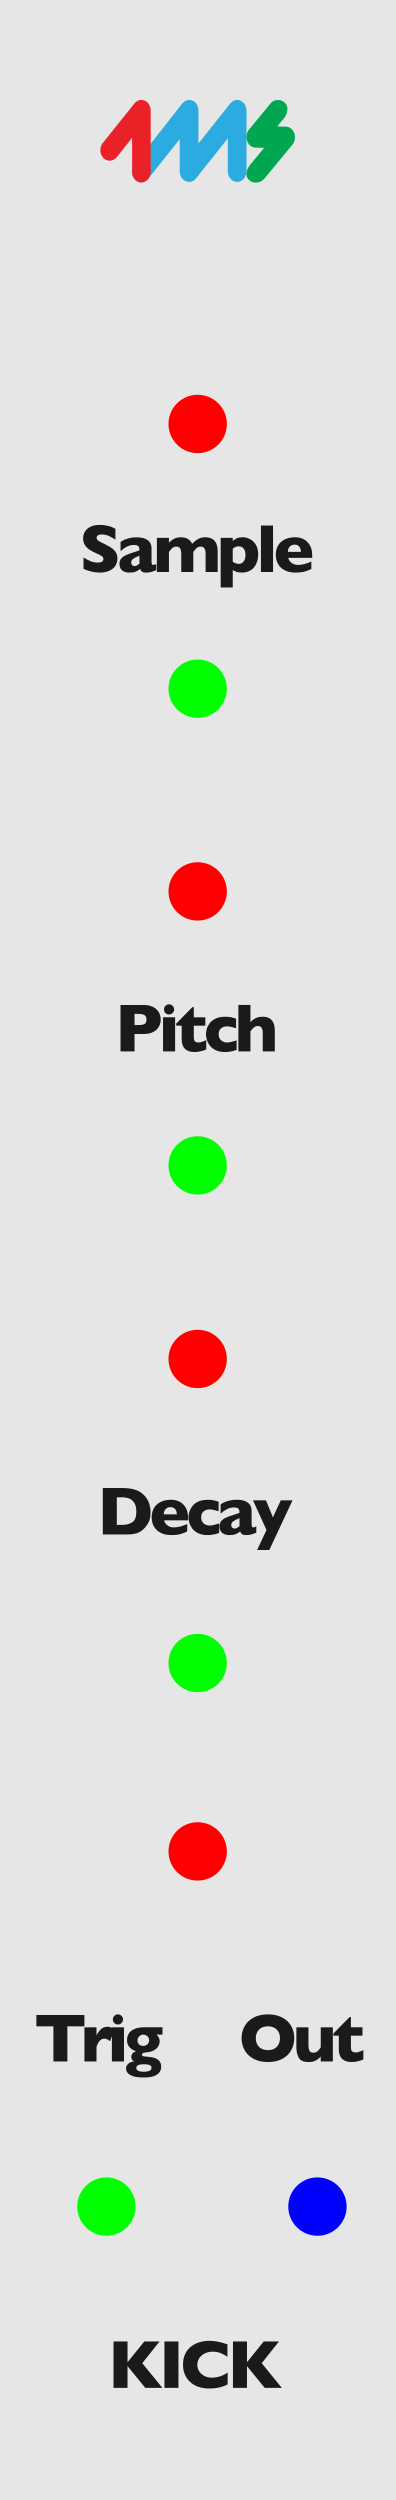
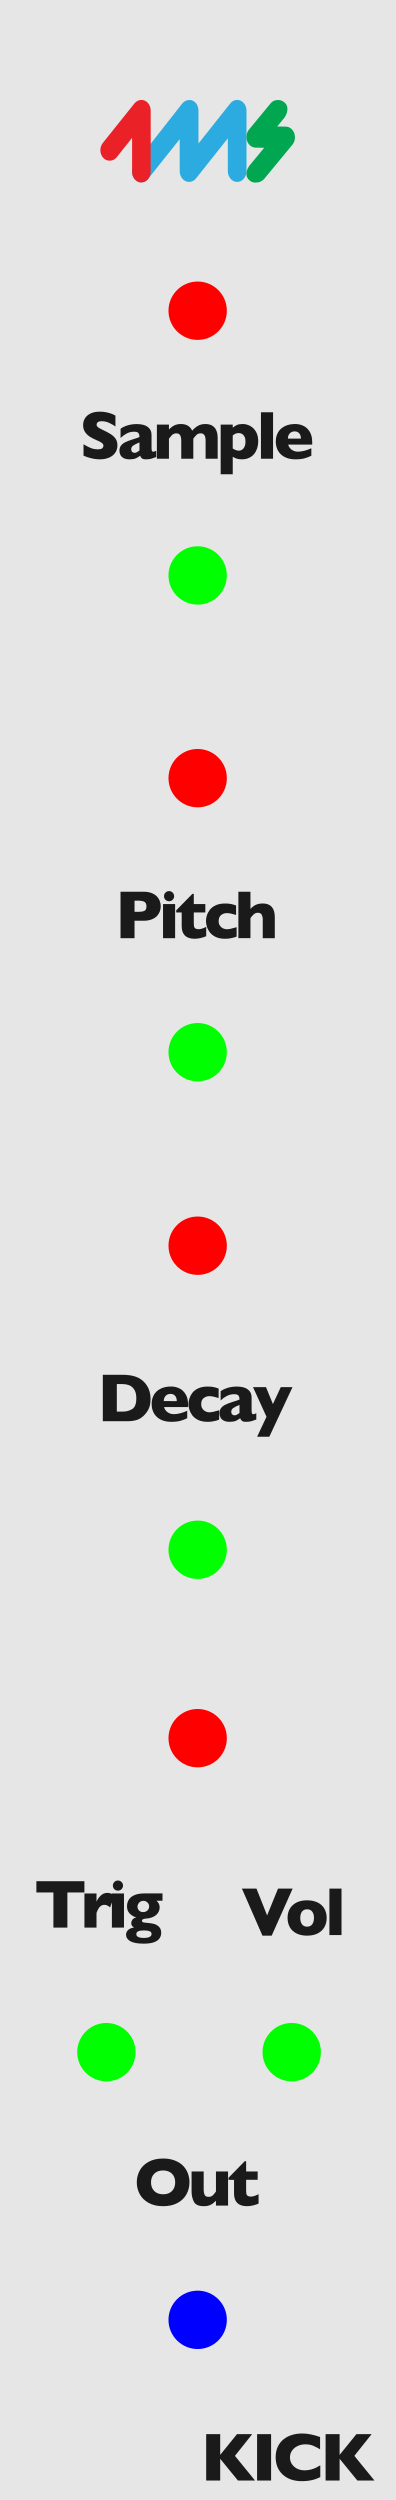
<svg xmlns="http://www.w3.org/2000/svg" width="20.32mm" height="128.5mm" viewBox="0 0 20.32 128.5" version="1.1" id="svg1">
  <defs id="defs1" />
  <g id="layer2" style="display:inline">
    <path id="rect1" style="fill:#e6e6e6;stroke-width:0.35;stroke-linecap:square;stroke-linejoin:round;paint-order:markers fill stroke" d="M -9.158,-2.914 H 28.515 V 130.502 H -9.158 Z" />
-     <path style="font-weight:bold;font-size:3.528px;line-height:2.886px;font-family:'Gill Sans';-inkscape-font-specification:'Gill Sans Bold';text-align:center;letter-spacing:-0.212px;word-spacing:-0.132px;text-anchor:middle;fill:#1a1a1a;stroke-width:0.35;stroke-linecap:square;stroke-linejoin:round;paint-order:markers fill stroke" d="M 8.347,122.737 H 7.468 l -0.913,-1.118 v 1.118 H 5.835 v -2.387 h 0.72 v 1.068 l 0.865,-1.068 h 0.782 l -0.889,1.118 z m 0.825,0 H 8.452 v -2.387 h 0.72 z m 2.529,-0.179 q -0.148,0.077 -0.303,0.124 -0.155,0.046 -0.314,0.066 -0.157,0.021 -0.326,0.021 -0.312,0 -0.56,-0.086 -0.246,-0.086 -0.429,-0.253 -0.181,-0.169 -0.272,-0.393 -0.09,-0.226 -0.09,-0.494 0,-0.308 0.107,-0.539 0.107,-0.233 0.298,-0.386 0.193,-0.153 0.438,-0.226 0.246,-0.074 0.518,-0.074 0.407,0 0.922,0.181 v 0.634 q -0.177,-0.11 -0.351,-0.183 -0.172,-0.074 -0.407,-0.074 -0.208,0 -0.389,0.083 -0.181,0.083 -0.291,0.236 -0.11,0.153 -0.11,0.358 0,0.181 0.096,0.332 0.096,0.15 0.267,0.239 0.172,0.088 0.388,0.088 0.174,0 0.329,-0.041 0.155,-0.043 0.26,-0.095 0.107,-0.052 0.219,-0.122 z m 2.784,0.179 h -0.878 l -0.913,-1.118 v 1.118 h -0.72 v -2.387 h 0.72 v 1.068 l 0.865,-1.068 h 0.782 l -0.889,1.118 z" id="text1" aria-label="KICK" />
+     <path style="font-weight:bold;font-size:3.528px;line-height:2.886px;font-family:'Gill Sans';-inkscape-font-specification:'Gill Sans Bold';text-align:center;letter-spacing:-0.212px;word-spacing:-0.132px;text-anchor:middle;fill:#1a1a1a;stroke-width:0.35;stroke-linecap:square;stroke-linejoin:round;paint-order:markers fill stroke" d="m 13.109,127.5 h -0.878 l -0.913,-1.118 v 1.118 h -0.72 v -2.387 h 0.72 v 1.068 l 0.865,-1.068 h 0.782 l -0.889,1.118 z m 0.825,0 h -0.72 v -2.387 h 0.72 z m 2.529,-0.179 q -0.148,0.077 -0.303,0.124 -0.155,0.046 -0.314,0.066 -0.157,0.021 -0.326,0.021 -0.312,0 -0.56,-0.086 -0.246,-0.086 -0.429,-0.253 -0.181,-0.169 -0.272,-0.393 -0.09,-0.226 -0.09,-0.494 0,-0.308 0.107,-0.539 0.107,-0.233 0.298,-0.386 0.193,-0.153 0.438,-0.226 0.246,-0.074 0.518,-0.074 0.407,0 0.922,0.181 v 0.634 q -0.177,-0.11 -0.351,-0.183 -0.172,-0.074 -0.407,-0.074 -0.208,0 -0.389,0.083 -0.181,0.083 -0.291,0.236 -0.11,0.153 -0.11,0.358 0,0.181 0.096,0.332 0.096,0.15 0.267,0.239 0.172,0.088 0.388,0.088 0.174,0 0.329,-0.041 0.155,-0.043 0.26,-0.095 0.107,-0.052 0.219,-0.122 z m 2.784,0.179 h -0.878 l -0.913,-1.118 v 1.118 h -0.72 v -2.387 h 0.72 v 1.068 l 0.865,-1.068 h 0.782 l -0.889,1.118 z" id="text1" aria-label="KICK" />
    <g id="g21" transform="matrix(0.3527797,0,0,0.3527797,-0.00169727,3.005571)">
      <path d="m 20.6,18.07 c -0.37,0 -0.71,-0.17 -0.97,-0.47 -0.51,-0.6 -0.52,-1.54 -0.04,-2.16 l 6.97,-8.88 c 0.38,-0.48 1.05,-0.65 1.57,-0.39 0.5,0.25 0.79,0.82 0.79,1.45 v 4.77 l 4.64,-5.85 c 0.38,-0.48 1.01,-0.64 1.53,-0.38 0.5,0.25 0.83,0.81 0.83,1.44 v 8.82 c 0,0.86 -0.61,1.57 -1.36,1.57 -0.75,0 -1.36,-0.7 -1.36,-1.57 v -4.79 l -4.64,5.85 c -0.38,0.48 -1.01,0.64 -1.54,0.38 -0.5,-0.24 -0.83,-0.81 -0.83,-1.44 v -4.67 l -4.61,5.8 c -0.26,0.32 -0.62,0.51 -1,0.51 v 0 z" style="fill:#2cabe1" id="path19" />
      <path d="m 20.6,18.07 c -0.75,0 -1.35,-0.7 -1.35,-1.57 v -4.93 l -2.26,2.84 c -0.5,0.63 -1.44,0.65 -1.97,0.04 -0.51,-0.6 -0.52,-1.53 -0.03,-2.15 L 19.6,6.54 c 0.26,-0.32 0.63,-0.5 1,-0.5 0.18,0 0.37,0.04 0.54,0.12 0.5,0.25 0.82,0.81 0.82,1.44 v 8.89 c 0,0.86 -0.61,1.57 -1.36,1.57 v 0 z" style="fill:#ea2228" id="path20" />
      <path d="m 37.2,18.09 v 0 c -0.35,0 -0.68,-0.15 -0.94,-0.42 -0.76,-0.78 -0.14,-1.84 0.29,-2.3 l 1.95,-2.36 -1.26,-0.02 c -0.56,-0.01 -1.04,-0.4 -1.24,-1 -0.19,-0.56 -0.07,-1.21 0.29,-1.64 L 39.45,6.52 C 39.68,6.24 40,6.04 40.58,6.05 c 0.33,0 0.67,0.17 0.92,0.4 0.71,0.66 0.29,1.7 -0.07,2.2 l -1.04,1.26 1.26,0.02 c 0.56,0.01 1.04,0.4 1.24,1 0.19,0.56 0.07,1.21 -0.29,1.64 l -4.1,4.97 c -0.35,0.35 -0.65,0.55 -1.3,0.54 v 0 z" style="fill:#00a650" id="path21" />
    </g>
-     <path style="font-weight:bold;font-size:3.528px;line-height:2.886px;font-family:'Gill Sans';-inkscape-font-specification:'Gill Sans Bold';text-align:center;letter-spacing:-0.212px;word-spacing:-0.132px;text-anchor:middle;fill:#1a1a1a;stroke-width:0.35;stroke-linecap:square;stroke-linejoin:round;paint-order:markers fill stroke" d="m 6.036,28.706 q 0,0.224 -0.115,0.388 -0.114,0.164 -0.319,0.251 -0.205,0.086 -0.47,0.086 -0.074,0 -0.183,-0.01 -0.107,-0.009 -0.286,-0.052 -0.177,-0.043 -0.37,-0.127 v -0.586 q 0.181,0.112 0.355,0.186 0.176,0.074 0.376,0.074 0.184,0 0.238,-0.06 0.055,-0.062 0.055,-0.115 0,-0.096 -0.093,-0.162 -0.093,-0.067 -0.27,-0.138 -0.196,-0.083 -0.345,-0.179 Q 4.46,28.163 4.365,28.017 4.272,27.87 4.272,27.67 q 0,-0.193 0.095,-0.348 0.095,-0.157 0.289,-0.25 0.195,-0.093 0.475,-0.093 0.2,0 0.369,0.04 0.171,0.038 0.281,0.086 0.11,0.048 0.152,0.076 v 0.56 Q 5.786,27.636 5.605,27.553 q -0.179,-0.083 -0.384,-0.083 -0.134,0 -0.195,0.052 -0.06,0.052 -0.06,0.127 0,0.071 0.06,0.122 0.06,0.052 0.215,0.126 0.276,0.129 0.441,0.233 0.165,0.103 0.258,0.239 0.095,0.134 0.095,0.336 z m 1.995,0.606 q -0.136,0.053 -0.251,0.086 -0.115,0.033 -0.277,0.033 -0.153,0 -0.214,-0.053 -0.06,-0.055 -0.086,-0.133 -0.1,0.081 -0.222,0.134 -0.122,0.052 -0.32,0.052 -0.191,0 -0.31,-0.065 -0.117,-0.067 -0.165,-0.167 -0.047,-0.102 -0.047,-0.208 0,-0.162 0.081,-0.267 0.083,-0.107 0.22,-0.174 0.138,-0.067 0.365,-0.14 0.129,-0.041 0.195,-0.062 0.067,-0.022 0.1,-0.034 0.033,-0.012 0.069,-0.031 0,-0.127 -0.052,-0.2 -0.052,-0.072 -0.224,-0.072 -0.203,0 -0.377,0.09 -0.174,0.09 -0.319,0.231 v -0.475 q 0.115,-0.083 0.25,-0.134 0.134,-0.053 0.281,-0.079 0.146,-0.026 0.296,-0.026 0.381,0 0.572,0.148 0.193,0.146 0.193,0.405 v 0.677 q 0,0.096 0.017,0.145 0.019,0.047 0.067,0.047 0.059,0 0.158,-0.05 z M 7.168,28.976 v -0.415 q -0.22,0.09 -0.322,0.162 -0.102,0.071 -0.102,0.193 0,0.088 0.05,0.134 0.052,0.047 0.119,0.047 0.064,0 0.126,-0.034 0.064,-0.036 0.129,-0.086 z m 4.021,0.424 H 10.568 v -0.935 q 0,-0.186 -0.062,-0.277 -0.06,-0.093 -0.193,-0.093 -0.129,0 -0.212,0.079 -0.083,0.078 -0.165,0.196 v 1.03 H 9.316 v -0.935 q 0,-0.177 -0.057,-0.274 -0.057,-0.096 -0.202,-0.096 -0.069,0 -0.127,0.028 -0.057,0.028 -0.093,0.062 -0.036,0.034 -0.088,0.102 -0.052,0.067 -0.065,0.084 v 1.03 H 8.064 v -1.754 h 0.62 v 0.251 q 0.14,-0.148 0.284,-0.215 0.145,-0.067 0.334,-0.067 0.09,0 0.171,0.017 0.081,0.015 0.158,0.055 0.079,0.04 0.143,0.109 0.064,0.069 0.102,0.16 0.15,-0.169 0.31,-0.255 0.162,-0.086 0.372,-0.086 0.21,0 0.351,0.084 0.143,0.084 0.21,0.245 0.069,0.158 0.069,0.386 z m 2.083,-0.889 q 0,0.176 -0.05,0.339 -0.05,0.164 -0.153,0.296 -0.102,0.131 -0.264,0.208 -0.16,0.076 -0.374,0.076 -0.172,0 -0.272,-0.036 -0.098,-0.036 -0.196,-0.096 v 0.899 h -0.62 v -2.551 h 0.62 v 0.158 q 0.093,-0.081 0.205,-0.134 0.114,-0.055 0.307,-0.055 0.191,0 0.376,0.095 0.184,0.095 0.303,0.296 0.119,0.2 0.119,0.505 z m -0.653,0.014 q 0,-0.158 -0.05,-0.257 -0.05,-0.1 -0.129,-0.143 -0.079,-0.045 -0.164,-0.045 -0.11,0 -0.181,0.036 -0.071,0.034 -0.133,0.088 v 0.67 q 0.033,0.017 0.069,0.04 0.038,0.021 0.074,0.036 0.038,0.015 0.079,0.026 0.043,0.01 0.091,0.01 0.146,0 0.245,-0.124 0.098,-0.124 0.098,-0.338 z m 1.416,0.875 H 13.412 V 27.012 h 0.622 z m 2.014,-0.727 h -1.235 q 0.036,0.16 0.177,0.262 0.141,0.102 0.32,0.102 0.314,0 0.692,-0.176 v 0.384 q -0.136,0.071 -0.331,0.129 -0.193,0.057 -0.493,0.057 -0.324,0 -0.551,-0.121 -0.227,-0.121 -0.341,-0.327 -0.112,-0.207 -0.112,-0.469 0,-0.258 0.112,-0.462 0.114,-0.205 0.341,-0.32 0.227,-0.117 0.551,-0.117 0.214,0 0.412,0.093 0.2,0.091 0.327,0.301 0.129,0.208 0.129,0.539 z M 15.466,28.366 q 0,-0.169 -0.084,-0.269 -0.083,-0.102 -0.239,-0.102 -0.155,0 -0.251,0.103 -0.095,0.102 -0.095,0.267 z" id="text2" aria-label="Sample" />
-     <path style="font-weight:bold;font-size:3.528px;line-height:2.886px;font-family:'Gill Sans';-inkscape-font-specification:'Gill Sans Bold';text-align:center;letter-spacing:-0.212px;word-spacing:-0.132px;text-anchor:middle;fill:#1a1a1a;stroke-width:0.35;stroke-linecap:square;stroke-linejoin:round;paint-order:markers fill stroke" d="m 8.262,52.407 q 0,0.133 -0.047,0.26 -0.045,0.126 -0.146,0.236 -0.102,0.109 -0.276,0.177 -0.172,0.067 -0.407,0.067 H 6.915 v 0.896 H 6.195 v -2.387 h 1.192 q 0.234,0 0.407,0.069 0.174,0.069 0.276,0.179 0.102,0.11 0.146,0.239 0.047,0.129 0.047,0.264 z m -0.734,0.003 q 0,-0.171 -0.102,-0.233 -0.1,-0.064 -0.36,-0.064 H 6.915 v 0.575 h 0.155 q 0.179,0 0.276,-0.022 0.096,-0.022 0.14,-0.083 0.043,-0.06 0.043,-0.174 z m 1.423,-0.525 q 0,0.109 -0.078,0.184 -0.078,0.076 -0.184,0.076 -0.072,0 -0.133,-0.034 -0.059,-0.034 -0.093,-0.093 -0.034,-0.06 -0.034,-0.133 0,-0.107 0.076,-0.184 0.076,-0.078 0.184,-0.078 0.107,0 0.184,0.078 0.078,0.078 0.078,0.184 z m 0.05,2.158 H 8.38 v -1.754 H 9.001 Z m 1.599,-0.102 q -0.096,0.047 -0.267,0.09 -0.169,0.043 -0.324,0.043 -0.67,0 -0.67,-0.655 V 52.721 H 9.058 v -0.109 l 0.832,-0.847 h 0.071 v 0.525 h 0.593 v 0.431 H 9.961 v 0.562 q 0,0.098 0.012,0.158 0.012,0.06 0.067,0.102 0.057,0.04 0.171,0.04 0.148,0 0.389,-0.124 z m 1.563,0.021 q -0.078,0.029 -0.164,0.055 -0.086,0.024 -0.195,0.04 -0.107,0.017 -0.234,0.017 -0.288,0 -0.487,-0.096 -0.198,-0.098 -0.307,-0.245 -0.107,-0.148 -0.148,-0.301 -0.041,-0.153 -0.041,-0.27 0,-0.117 0.041,-0.27 0.043,-0.153 0.148,-0.296 0.105,-0.143 0.303,-0.239 0.2,-0.096 0.491,-0.096 0.195,0 0.317,0.028 0.122,0.028 0.248,0.074 v 0.487 q -0.303,-0.096 -0.474,-0.096 -0.165,0 -0.295,0.1 -0.127,0.1 -0.127,0.31 0,0.14 0.064,0.236 0.064,0.095 0.162,0.14 0.098,0.045 0.196,0.045 0.093,0 0.212,-0.028 0.119,-0.028 0.289,-0.079 z m 1.962,0.081 h -0.62 v -0.91 q 0,-0.01 0,-0.019 0.002,-0.01 0.002,-0.041 0,-0.126 -0.053,-0.231 -0.053,-0.105 -0.203,-0.105 -0.117,0 -0.207,0.079 -0.09,0.078 -0.171,0.196 v 1.03 h -0.62 v -2.387 h 0.62 v 0.885 q 0.153,-0.164 0.303,-0.222 0.15,-0.06 0.319,-0.06 0.63,0 0.63,0.708 z" id="text2-7" aria-label="Pitch" />
-     <path style="font-weight:bold;font-size:3.528px;line-height:2.886px;font-family:'Gill Sans';-inkscape-font-specification:'Gill Sans Bold';text-align:center;letter-spacing:-0.212px;word-spacing:-0.132px;text-anchor:middle;fill:#1a1a1a;stroke-width:0.35;stroke-linecap:square;stroke-linejoin:round;paint-order:markers fill stroke" d="m 7.739,77.721 q 0,0.367 -0.134,0.589 -0.133,0.222 -0.314,0.36 -0.257,0.202 -0.718,0.202 H 5.285 V 76.484 h 0.992 q 0.224,0 0.382,0.024 0.16,0.022 0.288,0.065 0.127,0.041 0.217,0.095 0.09,0.052 0.16,0.112 0.122,0.1 0.214,0.236 0.093,0.136 0.146,0.315 0.055,0.179 0.055,0.389 z m -0.732,-0.031 q 0,-0.291 -0.112,-0.453 Q 6.785,77.073 6.628,77.018 6.473,76.963 6.311,76.963 H 6.005 v 1.414 h 0.307 q 0.282,0 0.489,-0.134 0.207,-0.134 0.207,-0.553 z m 2.662,0.455 H 8.434 q 0.036,0.16 0.177,0.262 0.141,0.102 0.32,0.102 0.314,0 0.692,-0.176 v 0.384 q -0.136,0.071 -0.331,0.129 -0.193,0.057 -0.493,0.057 -0.324,0 -0.551,-0.121 Q 8.022,78.661 7.908,78.455 7.796,78.248 7.796,77.986 q 0,-0.258 0.112,-0.462 0.114,-0.205 0.341,-0.32 0.227,-0.117 0.551,-0.117 0.214,0 0.412,0.093 0.2,0.091 0.327,0.301 0.129,0.208 0.129,0.539 z M 9.087,77.838 q 0,-0.169 -0.084,-0.269 -0.083,-0.102 -0.239,-0.102 -0.155,0 -0.251,0.103 -0.095,0.102 -0.095,0.267 z m 2.178,0.953 q -0.078,0.029 -0.164,0.055 -0.086,0.024 -0.195,0.04 -0.107,0.017 -0.234,0.017 -0.288,0 -0.487,-0.096 -0.198,-0.098 -0.307,-0.245 -0.107,-0.148 -0.148,-0.301 -0.041,-0.153 -0.041,-0.27 0,-0.117 0.041,-0.27 0.043,-0.153 0.148,-0.296 0.105,-0.143 0.303,-0.239 0.2,-0.096 0.491,-0.096 0.195,0 0.317,0.028 0.122,0.028 0.248,0.074 v 0.487 q -0.303,-0.096 -0.474,-0.096 -0.165,0 -0.295,0.1 -0.127,0.1 -0.127,0.31 0,0.14 0.064,0.236 0.064,0.095 0.162,0.14 0.098,0.045 0.196,0.045 0.093,0 0.212,-0.028 0.119,-0.028 0.289,-0.079 z m 1.909,-0.007 q -0.136,0.053 -0.251,0.086 -0.115,0.033 -0.277,0.033 -0.153,0 -0.214,-0.053 -0.06,-0.055 -0.086,-0.133 -0.1,0.081 -0.222,0.134 -0.122,0.052 -0.32,0.052 -0.191,0 -0.31,-0.065 -0.117,-0.067 -0.165,-0.167 -0.047,-0.102 -0.047,-0.208 0,-0.162 0.081,-0.267 0.083,-0.107 0.22,-0.174 0.138,-0.067 0.365,-0.14 0.129,-0.041 0.195,-0.062 0.067,-0.022 0.1,-0.034 0.033,-0.012 0.069,-0.031 0,-0.127 -0.052,-0.2 -0.052,-0.072 -0.224,-0.072 -0.203,0 -0.377,0.09 -0.174,0.09 -0.319,0.231 V 77.326 q 0.115,-0.083 0.25,-0.134 0.134,-0.053 0.281,-0.079 0.146,-0.026 0.296,-0.026 0.381,0 0.572,0.148 0.193,0.146 0.193,0.405 v 0.677 q 0,0.096 0.017,0.145 0.019,0.047 0.067,0.047 0.059,0 0.158,-0.05 z M 12.31,78.448 v -0.415 q -0.22,0.09 -0.322,0.162 -0.102,0.071 -0.102,0.193 0,0.088 0.05,0.134 0.052,0.047 0.119,0.047 0.064,0 0.126,-0.034 0.064,-0.036 0.129,-0.086 z m 2.725,-1.33 -1.192,2.551 h -0.627 l 0.482,-1.027 -0.694,-1.524 h 0.667 l 0.357,0.872 0.405,-0.872 z" id="text2-7-0" aria-label="Decay" />
-     <path style="font-weight:bold;font-size:3.528px;line-height:2.886px;font-family:'Gill Sans';-inkscape-font-specification:'Gill Sans Bold';text-align:center;letter-spacing:-0.212px;word-spacing:-0.132px;text-anchor:middle;fill:#1a1a1a;stroke-width:0.35;stroke-linecap:square;stroke-linejoin:round;paint-order:markers fill stroke" d="M 4.338,104.152 H 3.463 v 1.807 H 2.745 v -1.807 H 1.87 v -0.581 h 2.468 z m 1.547,0.148 -0.229,0.622 q -0.141,-0.134 -0.286,-0.134 -0.131,0 -0.227,0.09 -0.095,0.088 -0.183,0.327 v 0.754 H 4.34 v -1.754 h 0.62 v 0.424 q 0.059,-0.157 0.207,-0.305 0.148,-0.15 0.348,-0.15 0.105,0 0.183,0.031 0.079,0.031 0.188,0.095 z m 0.438,-0.5 q 0,0.109 -0.078,0.184 -0.078,0.076 -0.184,0.076 -0.072,0 -0.133,-0.035 -0.059,-0.034 -0.093,-0.093 -0.034,-0.06 -0.034,-0.133 0,-0.107 0.076,-0.184 0.076,-0.077 0.184,-0.077 0.107,0 0.184,0.077 0.078,0.077 0.078,0.184 z m 0.05,2.158 H 5.751 v -1.754 h 0.622 z m 1.979,-1.38 h -0.307 q 0.162,0.141 0.162,0.346 0,0.109 -0.047,0.208 -0.045,0.1 -0.134,0.177 -0.088,0.077 -0.219,0.127 -0.129,0.048 -0.296,0.059 -0.215,0.009 -0.215,0.115 0,0.041 0.028,0.06 0.028,0.019 0.086,0.029 0.06,0.009 0.202,0.021 0.16,0.014 0.298,0.048 0.138,0.034 0.257,0.145 0.119,0.11 0.119,0.315 0,0.164 -0.09,0.289 -0.088,0.126 -0.286,0.196 -0.198,0.071 -0.524,0.071 -0.469,0 -0.689,-0.126 -0.219,-0.126 -0.219,-0.336 0,-0.057 0.028,-0.131 0.029,-0.074 0.121,-0.143 0.093,-0.069 0.269,-0.093 -0.062,-0.022 -0.107,-0.086 -0.045,-0.066 -0.045,-0.136 0,-0.091 0.062,-0.181 0.064,-0.09 0.205,-0.115 -0.196,-0.052 -0.339,-0.195 -0.143,-0.143 -0.143,-0.37 0,-0.172 0.065,-0.301 0.067,-0.129 0.184,-0.21 0.117,-0.081 0.272,-0.119 0.155,-0.04 0.339,-0.04 h 0.963 z m -0.686,0.296 q 0,-0.133 -0.091,-0.212 -0.09,-0.081 -0.202,-0.081 -0.143,0 -0.226,0.097 -0.081,0.097 -0.081,0.203 0,0.074 0.034,0.138 0.036,0.064 0.1,0.103 0.065,0.038 0.155,0.038 0.134,0 0.222,-0.084 0.088,-0.084 0.088,-0.202 z m 0.124,1.411 q 0,-0.115 -0.124,-0.15 -0.122,-0.033 -0.253,-0.033 -0.215,0 -0.312,0.045 -0.095,0.046 -0.095,0.146 0,0.196 0.396,0.196 0.177,0 0.282,-0.052 0.105,-0.05 0.105,-0.153 z" id="text2-7-0-2" aria-label="Trig" />
-     <path style="font-weight:bold;font-size:3.528px;line-height:2.886px;font-family:'Gill Sans';-inkscape-font-specification:'Gill Sans Bold';text-align:center;letter-spacing:-0.212px;word-spacing:-0.132px;text-anchor:middle;fill:#1a1a1a;stroke-width:0.35;stroke-linecap:square;stroke-linejoin:round;paint-order:markers fill stroke" d="m 15.125,104.763 q 0,0.334 -0.155,0.615 -0.153,0.281 -0.458,0.446 -0.305,0.165 -0.742,0.165 -0.443,0 -0.749,-0.172 -0.307,-0.172 -0.456,-0.453 -0.148,-0.281 -0.148,-0.601 0,-0.322 0.148,-0.601 0.148,-0.281 0.455,-0.451 0.308,-0.172 0.751,-0.172 0.331,0 0.589,0.098 0.26,0.098 0.427,0.267 0.167,0.167 0.253,0.391 0.086,0.222 0.086,0.469 z m -0.734,0 q 0,-0.134 -0.04,-0.245 -0.04,-0.112 -0.121,-0.193 -0.079,-0.083 -0.195,-0.127 -0.115,-0.046 -0.267,-0.046 -0.289,0 -0.455,0.169 -0.165,0.169 -0.165,0.443 0,0.274 0.165,0.444 0.167,0.169 0.455,0.169 0.198,0 0.338,-0.077 0.14,-0.079 0.212,-0.217 0.072,-0.14 0.072,-0.319 z m 2.717,1.195 h -0.622 v -0.25 q -0.131,0.141 -0.276,0.212 -0.143,0.069 -0.345,0.069 -0.398,0 -0.515,-0.231 -0.117,-0.233 -0.117,-0.524 v -1.03 h 0.622 v 0.947 q 0,0.143 0.047,0.251 0.048,0.107 0.207,0.107 0.136,0 0.215,-0.077 0.079,-0.077 0.162,-0.198 v -1.03 h 0.622 z m 1.568,-0.102 q -0.096,0.046 -0.267,0.09 -0.169,0.043 -0.324,0.043 -0.67,0 -0.67,-0.655 v -0.699 h -0.281 v -0.109 l 0.832,-0.848 h 0.071 v 0.525 h 0.593 v 0.431 h -0.593 v 0.562 q 0,0.098 0.012,0.158 0.012,0.06 0.067,0.102 0.057,0.04 0.171,0.04 0.148,0 0.389,-0.124 z" id="text2-7-0-2-9" aria-label="Out" />
+     <path style="font-weight:bold;font-size:3.528px;line-height:2.886px;font-family:'Gill Sans';-inkscape-font-specification:'Gill Sans Bold';text-align:center;letter-spacing:-0.212px;word-spacing:-0.132px;text-anchor:middle;fill:#1a1a1a;stroke-width:0.35;stroke-linecap:square;stroke-linejoin:round;paint-order:markers fill stroke" d="m 6.036,22.885 q 0,0.224 -0.115,0.388 -0.114,0.164 -0.319,0.251 -0.205,0.086 -0.47,0.086 -0.074,0 -0.183,-0.01 -0.107,-0.009 -0.286,-0.052 -0.177,-0.043 -0.37,-0.127 v -0.586 q 0.181,0.112 0.355,0.186 0.176,0.074 0.376,0.074 0.184,0 0.238,-0.06 0.055,-0.062 0.055,-0.115 0,-0.096 -0.093,-0.162 Q 5.13,22.69 4.952,22.62 4.756,22.537 4.608,22.44 4.46,22.342 4.365,22.196 4.272,22.049 4.272,21.85 q 0,-0.193 0.095,-0.348 0.095,-0.157 0.289,-0.25 0.195,-0.093 0.475,-0.093 0.2,0 0.369,0.04 0.171,0.038 0.281,0.086 0.11,0.048 0.152,0.076 v 0.56 Q 5.786,21.815 5.605,21.733 q -0.179,-0.083 -0.384,-0.083 -0.134,0 -0.195,0.052 -0.06,0.052 -0.06,0.127 0,0.071 0.06,0.122 0.06,0.052 0.215,0.126 0.276,0.129 0.441,0.233 0.165,0.103 0.258,0.239 0.095,0.134 0.095,0.336 z m 1.995,0.606 q -0.136,0.053 -0.251,0.086 -0.115,0.033 -0.277,0.033 -0.153,0 -0.214,-0.053 -0.06,-0.055 -0.086,-0.133 -0.1,0.081 -0.222,0.134 -0.122,0.052 -0.32,0.052 -0.191,0 -0.31,-0.065 -0.117,-0.067 -0.165,-0.167 -0.047,-0.102 -0.047,-0.208 0,-0.162 0.081,-0.267 0.083,-0.107 0.22,-0.174 0.138,-0.067 0.365,-0.14 0.129,-0.041 0.195,-0.062 0.067,-0.022 0.1,-0.034 0.033,-0.012 0.069,-0.031 0,-0.127 -0.052,-0.2 -0.052,-0.072 -0.224,-0.072 -0.203,0 -0.377,0.09 -0.174,0.09 -0.319,0.231 v -0.475 q 0.115,-0.083 0.25,-0.134 0.134,-0.053 0.281,-0.079 0.146,-0.026 0.296,-0.026 0.381,0 0.572,0.148 0.193,0.146 0.193,0.405 v 0.677 q 0,0.096 0.017,0.145 0.019,0.047 0.067,0.047 0.059,0 0.158,-0.05 z M 7.168,23.155 V 22.74 q -0.22,0.09 -0.322,0.162 -0.102,0.071 -0.102,0.193 0,0.088 0.05,0.134 0.052,0.047 0.119,0.047 0.064,0 0.126,-0.034 0.064,-0.036 0.129,-0.086 z m 4.021,0.424 H 10.568 v -0.935 q 0,-0.186 -0.062,-0.277 -0.06,-0.093 -0.193,-0.093 -0.129,0 -0.212,0.079 -0.083,0.078 -0.165,0.196 v 1.03 H 9.316 v -0.935 q 0,-0.177 -0.057,-0.274 -0.057,-0.096 -0.202,-0.096 -0.069,0 -0.127,0.028 -0.057,0.028 -0.093,0.062 -0.036,0.034 -0.088,0.102 -0.052,0.067 -0.065,0.084 v 1.03 H 8.064 v -1.754 h 0.62 v 0.251 q 0.14,-0.148 0.284,-0.215 0.145,-0.067 0.334,-0.067 0.09,0 0.171,0.017 0.081,0.015 0.158,0.055 0.079,0.04 0.143,0.109 0.064,0.069 0.102,0.16 0.15,-0.169 0.31,-0.255 0.162,-0.086 0.372,-0.086 0.21,0 0.351,0.084 0.143,0.084 0.21,0.245 0.069,0.158 0.069,0.386 z m 2.083,-0.889 q 0,0.176 -0.05,0.339 -0.05,0.164 -0.153,0.296 -0.102,0.131 -0.264,0.208 -0.16,0.076 -0.374,0.076 -0.172,0 -0.272,-0.036 -0.098,-0.036 -0.196,-0.096 v 0.899 h -0.62 v -2.551 h 0.62 v 0.158 q 0.093,-0.081 0.205,-0.134 0.114,-0.055 0.307,-0.055 0.191,0 0.376,0.095 0.184,0.095 0.303,0.296 0.119,0.2 0.119,0.505 z m -0.653,0.014 q 0,-0.158 -0.05,-0.257 -0.05,-0.1 -0.129,-0.143 -0.079,-0.045 -0.164,-0.045 -0.11,0 -0.181,0.036 -0.071,0.034 -0.133,0.088 v 0.67 q 0.033,0.017 0.069,0.04 0.038,0.021 0.074,0.036 0.038,0.015 0.079,0.026 0.043,0.01 0.091,0.01 0.146,0 0.245,-0.124 0.098,-0.124 0.098,-0.338 z m 1.416,0.875 h -0.622 v -2.387 h 0.622 z m 2.014,-0.727 h -1.235 q 0.036,0.16 0.177,0.262 0.141,0.102 0.32,0.102 0.314,0 0.692,-0.176 v 0.384 q -0.136,0.071 -0.331,0.129 -0.193,0.057 -0.493,0.057 -0.324,0 -0.551,-0.121 -0.227,-0.121 -0.341,-0.327 -0.112,-0.207 -0.112,-0.469 0,-0.258 0.112,-0.462 0.114,-0.205 0.341,-0.32 0.227,-0.117 0.551,-0.117 0.214,0 0.412,0.093 0.2,0.091 0.327,0.301 0.129,0.208 0.129,0.539 z m -0.582,-0.307 q 0,-0.169 -0.084,-0.269 -0.083,-0.102 -0.239,-0.102 -0.155,0 -0.251,0.103 -0.095,0.102 -0.095,0.267 z" id="text2" aria-label="Sample" />
+     <path style="font-weight:bold;font-size:3.528px;line-height:2.886px;font-family:'Gill Sans';-inkscape-font-specification:'Gill Sans Bold';text-align:center;letter-spacing:-0.212px;word-spacing:-0.132px;text-anchor:middle;fill:#1a1a1a;stroke-width:0.35;stroke-linecap:square;stroke-linejoin:round;paint-order:markers fill stroke" d="m 8.262,46.586 q 0,0.133 -0.047,0.26 -0.045,0.126 -0.146,0.236 -0.102,0.109 -0.276,0.177 -0.172,0.067 -0.407,0.067 H 6.915 v 0.896 H 6.195 v -2.387 h 1.192 q 0.234,0 0.407,0.069 0.174,0.069 0.276,0.179 0.102,0.11 0.146,0.239 0.047,0.129 0.047,0.264 z m -0.734,0.003 q 0,-0.171 -0.102,-0.233 Q 7.327,46.293 7.067,46.293 H 6.915 v 0.575 h 0.155 q 0.179,0 0.276,-0.022 0.096,-0.022 0.14,-0.083 0.043,-0.06 0.043,-0.174 z m 1.423,-0.525 q 0,0.109 -0.078,0.184 -0.078,0.076 -0.184,0.076 -0.072,0 -0.133,-0.034 -0.059,-0.034 -0.093,-0.093 -0.034,-0.06 -0.034,-0.133 0,-0.107 0.076,-0.184 0.076,-0.078 0.184,-0.078 0.107,0 0.184,0.078 0.078,0.078 0.078,0.184 z m 0.05,2.158 H 8.38 v -1.754 H 9.001 Z m 1.599,-0.102 q -0.096,0.047 -0.267,0.09 -0.169,0.043 -0.324,0.043 -0.67,0 -0.67,-0.655 V 46.9 H 9.058 v -0.109 l 0.832,-0.847 h 0.071 v 0.525 h 0.593 v 0.431 H 9.961 v 0.562 q 0,0.098 0.012,0.158 0.012,0.06 0.067,0.102 0.057,0.04 0.171,0.04 0.148,0 0.389,-0.124 z m 1.563,0.021 q -0.078,0.029 -0.164,0.055 -0.086,0.024 -0.195,0.04 -0.107,0.017 -0.234,0.017 -0.288,0 -0.487,-0.096 -0.198,-0.098 -0.307,-0.245 -0.107,-0.148 -0.148,-0.301 -0.041,-0.153 -0.041,-0.27 0,-0.117 0.041,-0.27 0.043,-0.153 0.148,-0.296 0.105,-0.143 0.303,-0.239 0.2,-0.096 0.491,-0.096 0.195,0 0.317,0.028 0.122,0.028 0.248,0.074 v 0.487 q -0.303,-0.096 -0.474,-0.096 -0.165,0 -0.295,0.1 -0.127,0.1 -0.127,0.31 0,0.14 0.064,0.236 0.064,0.095 0.162,0.14 0.098,0.045 0.196,0.045 0.093,0 0.212,-0.028 0.119,-0.028 0.289,-0.079 z m 1.962,0.081 h -0.62 v -0.91 q 0,-0.01 0,-0.019 0.002,-0.01 0.002,-0.041 0,-0.126 -0.053,-0.231 -0.053,-0.105 -0.203,-0.105 -0.117,0 -0.207,0.079 -0.09,0.078 -0.171,0.196 v 1.03 h -0.62 v -2.387 h 0.62 v 0.885 q 0.153,-0.164 0.303,-0.222 0.15,-0.06 0.319,-0.06 0.63,0 0.63,0.708 z" id="text2-7" aria-label="Pitch" />
+     <path style="font-weight:bold;font-size:3.528px;line-height:2.886px;font-family:'Gill Sans';-inkscape-font-specification:'Gill Sans Bold';text-align:center;letter-spacing:-0.212px;word-spacing:-0.132px;text-anchor:middle;fill:#1a1a1a;stroke-width:0.35;stroke-linecap:square;stroke-linejoin:round;paint-order:markers fill stroke" d="m 7.739,71.9 q 0,0.367 -0.134,0.589 -0.133,0.222 -0.314,0.36 -0.257,0.202 -0.718,0.202 H 5.285 v -2.387 h 0.992 q 0.224,0 0.382,0.024 0.16,0.022 0.288,0.065 0.127,0.041 0.217,0.095 0.09,0.052 0.16,0.112 0.122,0.1 0.214,0.236 0.093,0.136 0.146,0.315 0.055,0.179 0.055,0.389 z m -0.732,-0.031 q 0,-0.291 -0.112,-0.453 -0.11,-0.164 -0.267,-0.219 -0.155,-0.055 -0.317,-0.055 H 6.005 v 1.414 h 0.307 q 0.282,0 0.489,-0.134 0.207,-0.134 0.207,-0.553 z M 9.669,72.324 H 8.434 q 0.036,0.16 0.177,0.262 0.141,0.102 0.32,0.102 0.314,0 0.692,-0.176 v 0.384 q -0.136,0.071 -0.331,0.129 -0.193,0.057 -0.493,0.057 -0.324,0 -0.551,-0.121 -0.227,-0.121 -0.341,-0.327 -0.112,-0.207 -0.112,-0.469 0,-0.258 0.112,-0.462 0.114,-0.205 0.341,-0.32 0.227,-0.117 0.551,-0.117 0.214,0 0.412,0.093 0.2,0.091 0.327,0.301 0.129,0.208 0.129,0.539 z M 9.087,72.017 q 0,-0.169 -0.084,-0.269 -0.083,-0.102 -0.239,-0.102 -0.155,0 -0.251,0.103 -0.095,0.102 -0.095,0.267 z m 2.178,0.953 q -0.078,0.029 -0.164,0.055 -0.086,0.024 -0.195,0.04 -0.107,0.017 -0.234,0.017 -0.288,0 -0.487,-0.096 -0.198,-0.098 -0.307,-0.245 -0.107,-0.148 -0.148,-0.301 -0.041,-0.153 -0.041,-0.27 0,-0.117 0.041,-0.27 0.043,-0.153 0.148,-0.296 0.105,-0.143 0.303,-0.239 0.2,-0.096 0.491,-0.096 0.195,0 0.317,0.028 0.122,0.028 0.248,0.074 v 0.487 q -0.303,-0.096 -0.474,-0.096 -0.165,0 -0.295,0.1 -0.127,0.1 -0.127,0.31 0,0.14 0.064,0.236 0.064,0.095 0.162,0.14 0.098,0.045 0.196,0.045 0.093,0 0.212,-0.028 0.119,-0.028 0.289,-0.079 z m 1.909,-0.007 q -0.136,0.053 -0.251,0.086 -0.115,0.033 -0.277,0.033 -0.153,0 -0.214,-0.053 -0.06,-0.055 -0.086,-0.133 -0.1,0.081 -0.222,0.134 -0.122,0.052 -0.32,0.052 -0.191,0 -0.31,-0.065 -0.117,-0.067 -0.165,-0.167 -0.047,-0.102 -0.047,-0.208 0,-0.162 0.081,-0.267 0.083,-0.107 0.22,-0.174 0.138,-0.067 0.365,-0.14 0.129,-0.041 0.195,-0.062 0.067,-0.022 0.1,-0.034 0.033,-0.012 0.069,-0.031 0,-0.127 -0.052,-0.2 -0.052,-0.072 -0.224,-0.072 -0.203,0 -0.377,0.09 -0.174,0.09 -0.319,0.231 v -0.475 q 0.115,-0.083 0.25,-0.134 0.134,-0.053 0.281,-0.079 0.146,-0.026 0.296,-0.026 0.381,0 0.572,0.148 0.193,0.146 0.193,0.405 v 0.677 q 0,0.096 0.017,0.145 0.019,0.047 0.067,0.047 0.059,0 0.158,-0.05 z M 12.31,72.627 V 72.212 q -0.22,0.09 -0.322,0.162 -0.102,0.071 -0.102,0.193 0,0.088 0.05,0.134 0.052,0.047 0.119,0.047 0.064,0 0.126,-0.034 0.064,-0.036 0.129,-0.086 z m 2.725,-1.33 -1.192,2.551 h -0.627 l 0.482,-1.027 -0.694,-1.524 h 0.667 l 0.357,0.872 0.405,-0.872 z" id="text2-7-0" aria-label="Decay" />
+     <path style="font-weight:bold;font-size:3.528px;line-height:2.886px;font-family:'Gill Sans';-inkscape-font-specification:'Gill Sans Bold';text-align:center;letter-spacing:-0.212px;word-spacing:-0.132px;text-anchor:middle;fill:#1a1a1a;stroke-width:0.35;stroke-linecap:square;stroke-linejoin:round;paint-order:markers fill stroke" d="M 4.338,97.272 H 3.463 v 1.807 H 2.745 V 97.272 H 1.87 v -0.58 h 2.468 z m 1.547,0.148 -0.229,0.622 q -0.141,-0.134 -0.286,-0.134 -0.131,0 -0.227,0.09 -0.095,0.088 -0.183,0.327 v 0.754 H 4.34 v -1.754 h 0.62 v 0.424 q 0.059,-0.157 0.207,-0.305 0.148,-0.15 0.348,-0.15 0.105,0 0.183,0.031 0.079,0.031 0.188,0.095 z m 0.438,-0.5 q 0,0.109 -0.078,0.184 -0.078,0.076 -0.184,0.076 -0.072,0 -0.133,-0.035 -0.059,-0.034 -0.093,-0.093 -0.034,-0.06 -0.034,-0.133 0,-0.107 0.076,-0.184 0.076,-0.077 0.184,-0.077 0.107,0 0.184,0.077 0.078,0.077 0.078,0.184 z m 0.05,2.158 H 5.751 v -1.754 h 0.622 z m 1.979,-1.38 h -0.307 q 0.162,0.141 0.162,0.346 0,0.109 -0.047,0.208 -0.045,0.1 -0.134,0.177 -0.088,0.077 -0.219,0.127 -0.129,0.048 -0.296,0.059 -0.215,0.009 -0.215,0.115 0,0.041 0.028,0.06 0.028,0.019 0.086,0.029 0.06,0.009 0.202,0.021 0.16,0.014 0.298,0.048 0.138,0.034 0.257,0.145 0.119,0.11 0.119,0.315 0,0.164 -0.09,0.289 -0.088,0.126 -0.286,0.196 -0.198,0.071 -0.524,0.071 -0.469,0 -0.689,-0.126 -0.219,-0.126 -0.219,-0.336 0,-0.057 0.028,-0.131 0.029,-0.074 0.121,-0.143 0.093,-0.069 0.269,-0.093 -0.062,-0.022 -0.107,-0.086 -0.045,-0.066 -0.045,-0.136 0,-0.091 0.062,-0.181 0.064,-0.09 0.205,-0.115 -0.196,-0.052 -0.339,-0.195 -0.143,-0.143 -0.143,-0.37 0,-0.172 0.065,-0.301 0.067,-0.129 0.184,-0.21 0.117,-0.081 0.272,-0.119 0.155,-0.04 0.339,-0.04 H 8.352 Z M 7.667,97.996 q 0,-0.133 -0.091,-0.212 -0.09,-0.081 -0.202,-0.081 -0.143,0 -0.226,0.097 -0.081,0.097 -0.081,0.203 0,0.074 0.034,0.138 0.036,0.064 0.1,0.103 0.065,0.038 0.155,0.038 0.134,0 0.222,-0.084 0.088,-0.084 0.088,-0.202 z m 0.124,1.411 q 0,-0.115 -0.124,-0.15 -0.122,-0.033 -0.253,-0.033 -0.215,0 -0.312,0.045 -0.095,0.046 -0.095,0.146 0,0.196 0.396,0.196 0.177,0 0.282,-0.052 0.105,-0.05 0.105,-0.153 z" id="text2-7-0-2" aria-label="Trig" />
+     <path style="font-weight:bold;font-size:3.528px;line-height:2.886px;font-family:'Gill Sans';-inkscape-font-specification:'Gill Sans Bold';text-align:center;letter-spacing:-0.212px;word-spacing:-0.132px;text-anchor:middle;fill:#1a1a1a;stroke-width:0.35;stroke-linecap:square;stroke-linejoin:round;paint-order:markers fill stroke" d="m 9.739,112.172 q 0,0.334 -0.155,0.615 -0.153,0.281 -0.458,0.446 -0.305,0.165 -0.742,0.165 -0.443,0 -0.749,-0.172 -0.307,-0.172 -0.456,-0.453 -0.148,-0.281 -0.148,-0.601 0,-0.322 0.148,-0.601 0.148,-0.281 0.455,-0.451 0.308,-0.172 0.751,-0.172 0.331,0 0.589,0.098 0.26,0.098 0.427,0.267 0.167,0.167 0.253,0.391 0.086,0.222 0.086,0.469 z m -0.734,0 q 0,-0.134 -0.04,-0.245 -0.04,-0.112 -0.121,-0.193 -0.079,-0.083 -0.195,-0.127 -0.115,-0.046 -0.267,-0.046 -0.289,0 -0.455,0.169 -0.165,0.169 -0.165,0.443 0,0.274 0.165,0.444 0.167,0.169 0.455,0.169 0.198,0 0.338,-0.077 0.14,-0.079 0.212,-0.217 0.072,-0.14 0.072,-0.319 z m 2.717,1.195 h -0.622 v -0.25 q -0.131,0.141 -0.276,0.212 -0.143,0.069 -0.345,0.069 -0.398,0 -0.515,-0.231 -0.117,-0.233 -0.117,-0.524 v -1.03 h 0.622 v 0.947 q 0,0.143 0.047,0.251 0.048,0.107 0.207,0.107 0.136,0 0.215,-0.077 0.079,-0.077 0.162,-0.198 v -1.03 h 0.622 z m 1.568,-0.102 q -0.096,0.046 -0.267,0.09 -0.169,0.043 -0.324,0.043 -0.67,0 -0.67,-0.655 v -0.699 H 11.748 v -0.109 l 0.832,-0.848 h 0.071 v 0.525 h 0.593 v 0.431 h -0.593 v 0.562 q 0,0.098 0.012,0.158 0.012,0.06 0.067,0.102 0.057,0.04 0.171,0.04 0.148,0 0.389,-0.124 z" id="text2-7-0-2-9" aria-label="Out" />
+     <path style="font-weight:bold;font-size:3.528px;line-height:2.886px;font-family:'Gill Sans';-inkscape-font-specification:'Gill Sans Bold';text-align:center;letter-spacing:-0.212px;word-spacing:-0.132px;text-anchor:middle;fill:#1a1a1a;stroke-width:0.35;stroke-linecap:square;stroke-linejoin:round;paint-order:markers fill stroke" d="m 15.042,97.074 -1.077,2.418 H 13.49 L 12.434,97.074 h 0.749 l 0.546,1.378 0.562,-1.378 z m 1.749,1.509 q 0,0.262 -0.114,0.467 -0.114,0.205 -0.341,0.324 -0.226,0.119 -0.551,0.119 -0.326,0 -0.553,-0.119 -0.226,-0.119 -0.339,-0.324 -0.112,-0.205 -0.112,-0.467 0,-0.198 0.062,-0.36 0.064,-0.162 0.191,-0.286 0.129,-0.126 0.317,-0.193 0.188,-0.067 0.434,-0.067 0.248,0 0.438,0.069 0.191,0.067 0.315,0.189 0.126,0.122 0.189,0.286 0.064,0.164 0.064,0.362 z m -0.653,0 q 0,-0.208 -0.091,-0.326 -0.09,-0.119 -0.262,-0.119 -0.171,0 -0.262,0.119 -0.09,0.117 -0.09,0.326 0,0.207 0.091,0.327 0.091,0.121 0.26,0.121 0.172,0 0.262,-0.119 0.091,-0.121 0.091,-0.329 z m 1.416,0.878 h -0.622 v -2.387 h 0.622 z" id="text3" aria-label="Vol" />
  </g>
  <g id="layer1" style="display:inline">
-     <circle style="fill:#ff0000;stroke-width:0.35;stroke-linecap:square;stroke-linejoin:round;paint-order:markers fill stroke" id="path1" cx="10.16" cy="21.792" r="1.5" />
-     <circle style="fill:#ff0000;stroke-width:0.35;stroke-linecap:square;stroke-linejoin:round;paint-order:markers fill stroke" id="path1-2" cx="10.16" cy="45.818" r="1.5" />
-     <circle style="fill:#ff0000;stroke-width:0.35;stroke-linecap:square;stroke-linejoin:round;paint-order:markers fill stroke" id="path1-7" cx="10.16" cy="69.85" r="1.5" />
-     <circle style="display:inline;fill:#ff0000;stroke-width:0.35;stroke-linecap:square;stroke-linejoin:round;paint-order:markers fill stroke" id="path1-7-7" cx="10.16" cy="95.162" r="1.5" />
-     <circle style="fill:#00ff00;stroke-width:0.35;stroke-linecap:square;stroke-linejoin:round;paint-order:markers fill stroke" id="path1-2-5" cx="10.16" cy="35.399" r="1.5" />
-     <circle style="fill:#00ff00;stroke-width:0.35;stroke-linecap:square;stroke-linejoin:round;paint-order:markers fill stroke" id="path1-7-9" cx="10.16" cy="59.903" r="1.5" />
-     <circle style="fill:#00ff00;stroke-width:0.35;stroke-linecap:square;stroke-linejoin:round;paint-order:markers fill stroke" id="path1-7-9-0" cx="10.16" cy="85.479" r="1.5" />
-     <circle style="fill:#00ff00;stroke-width:0.35;stroke-linecap:square;stroke-linejoin:round;paint-order:markers fill stroke" id="path1-7-9-0-4" cx="5.469" cy="113.419" r="1.5" />
-     <circle style="fill:#0000ff;stroke-width:0.35;stroke-linecap:square;stroke-linejoin:round;paint-order:markers fill stroke" id="path1-7-9-0-4-4" cx="16.317" cy="113.419" r="1.5" />
+     <circle style="fill:#ff0000;stroke-width:0.35;stroke-linecap:square;stroke-linejoin:round;paint-order:markers fill stroke" id="path1" cx="10.16" cy="15.971" r="1.5" />
+     <circle style="fill:#ff0000;stroke-width:0.35;stroke-linecap:square;stroke-linejoin:round;paint-order:markers fill stroke" id="path1-2" cx="10.16" cy="39.997" r="1.5" />
+     <circle style="fill:#ff0000;stroke-width:0.35;stroke-linecap:square;stroke-linejoin:round;paint-order:markers fill stroke" id="path1-7" cx="10.16" cy="64.029" r="1.5" />
+     <circle style="display:inline;fill:#ff0000;stroke-width:0.35;stroke-linecap:square;stroke-linejoin:round;paint-order:markers fill stroke" id="path1-7-7" cx="10.16" cy="89.342" r="1.5" />
+     <circle style="fill:#00ff00;stroke-width:0.35;stroke-linecap:square;stroke-linejoin:round;paint-order:markers fill stroke" id="path1-2-5" cx="10.16" cy="29.578" r="1.5" />
+     <circle style="fill:#00ff00;stroke-width:0.35;stroke-linecap:square;stroke-linejoin:round;paint-order:markers fill stroke" id="path1-7-9" cx="10.16" cy="54.083" r="1.5" />
+     <circle style="fill:#00ff00;stroke-width:0.35;stroke-linecap:square;stroke-linejoin:round;paint-order:markers fill stroke" id="path1-7-9-0" cx="10.16" cy="79.658" r="1.5" />
+     <circle style="fill:#00ff00;stroke-width:0.35;stroke-linecap:square;stroke-linejoin:round;paint-order:markers fill stroke" id="path1-7-9-0-4" cx="5.469" cy="105.481" r="1.5" />
+     <circle style="display:inline;fill:#00ff00;stroke-width:0.35;stroke-linecap:square;stroke-linejoin:round;paint-order:markers fill stroke" id="path1-7-9-0-4-3" cx="14.994" cy="105.481" r="1.5" />
+     <circle style="fill:#0000ff;stroke-width:0.35;stroke-linecap:square;stroke-linejoin:round;paint-order:markers fill stroke" id="path1-7-9-0-4-4" cx="10.16" cy="119.24" r="1.5" />
  </g>
</svg>
